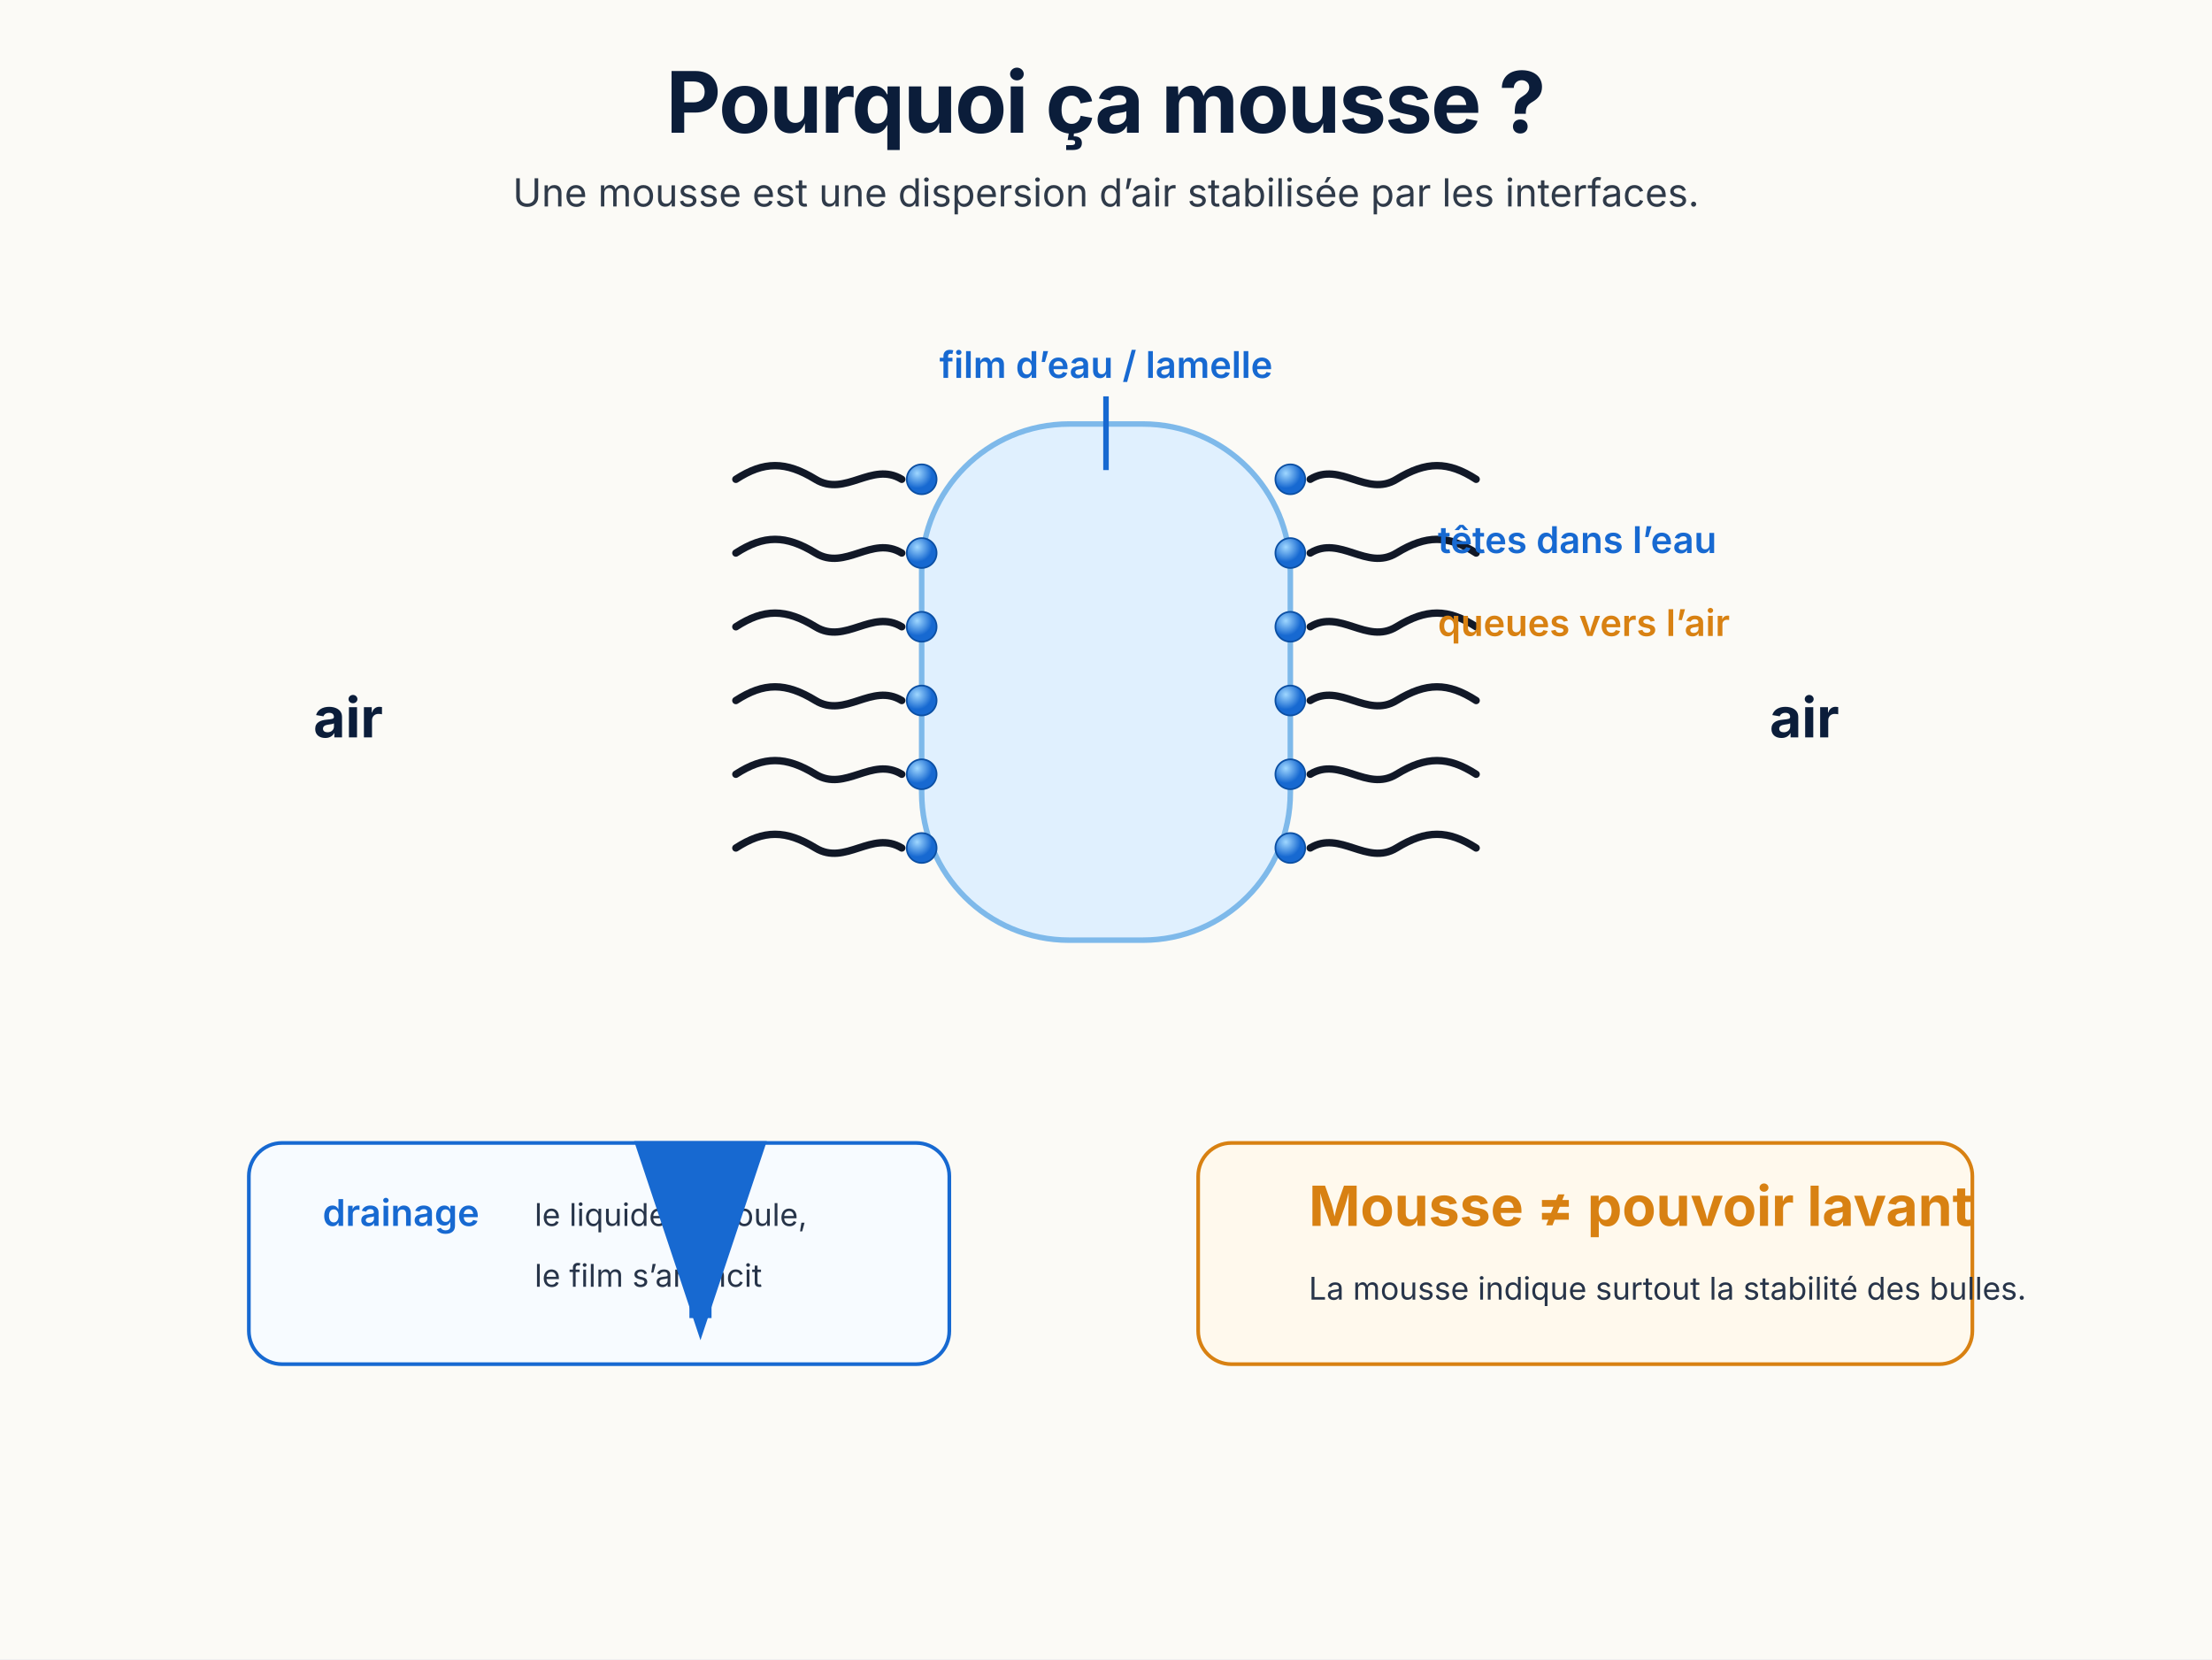
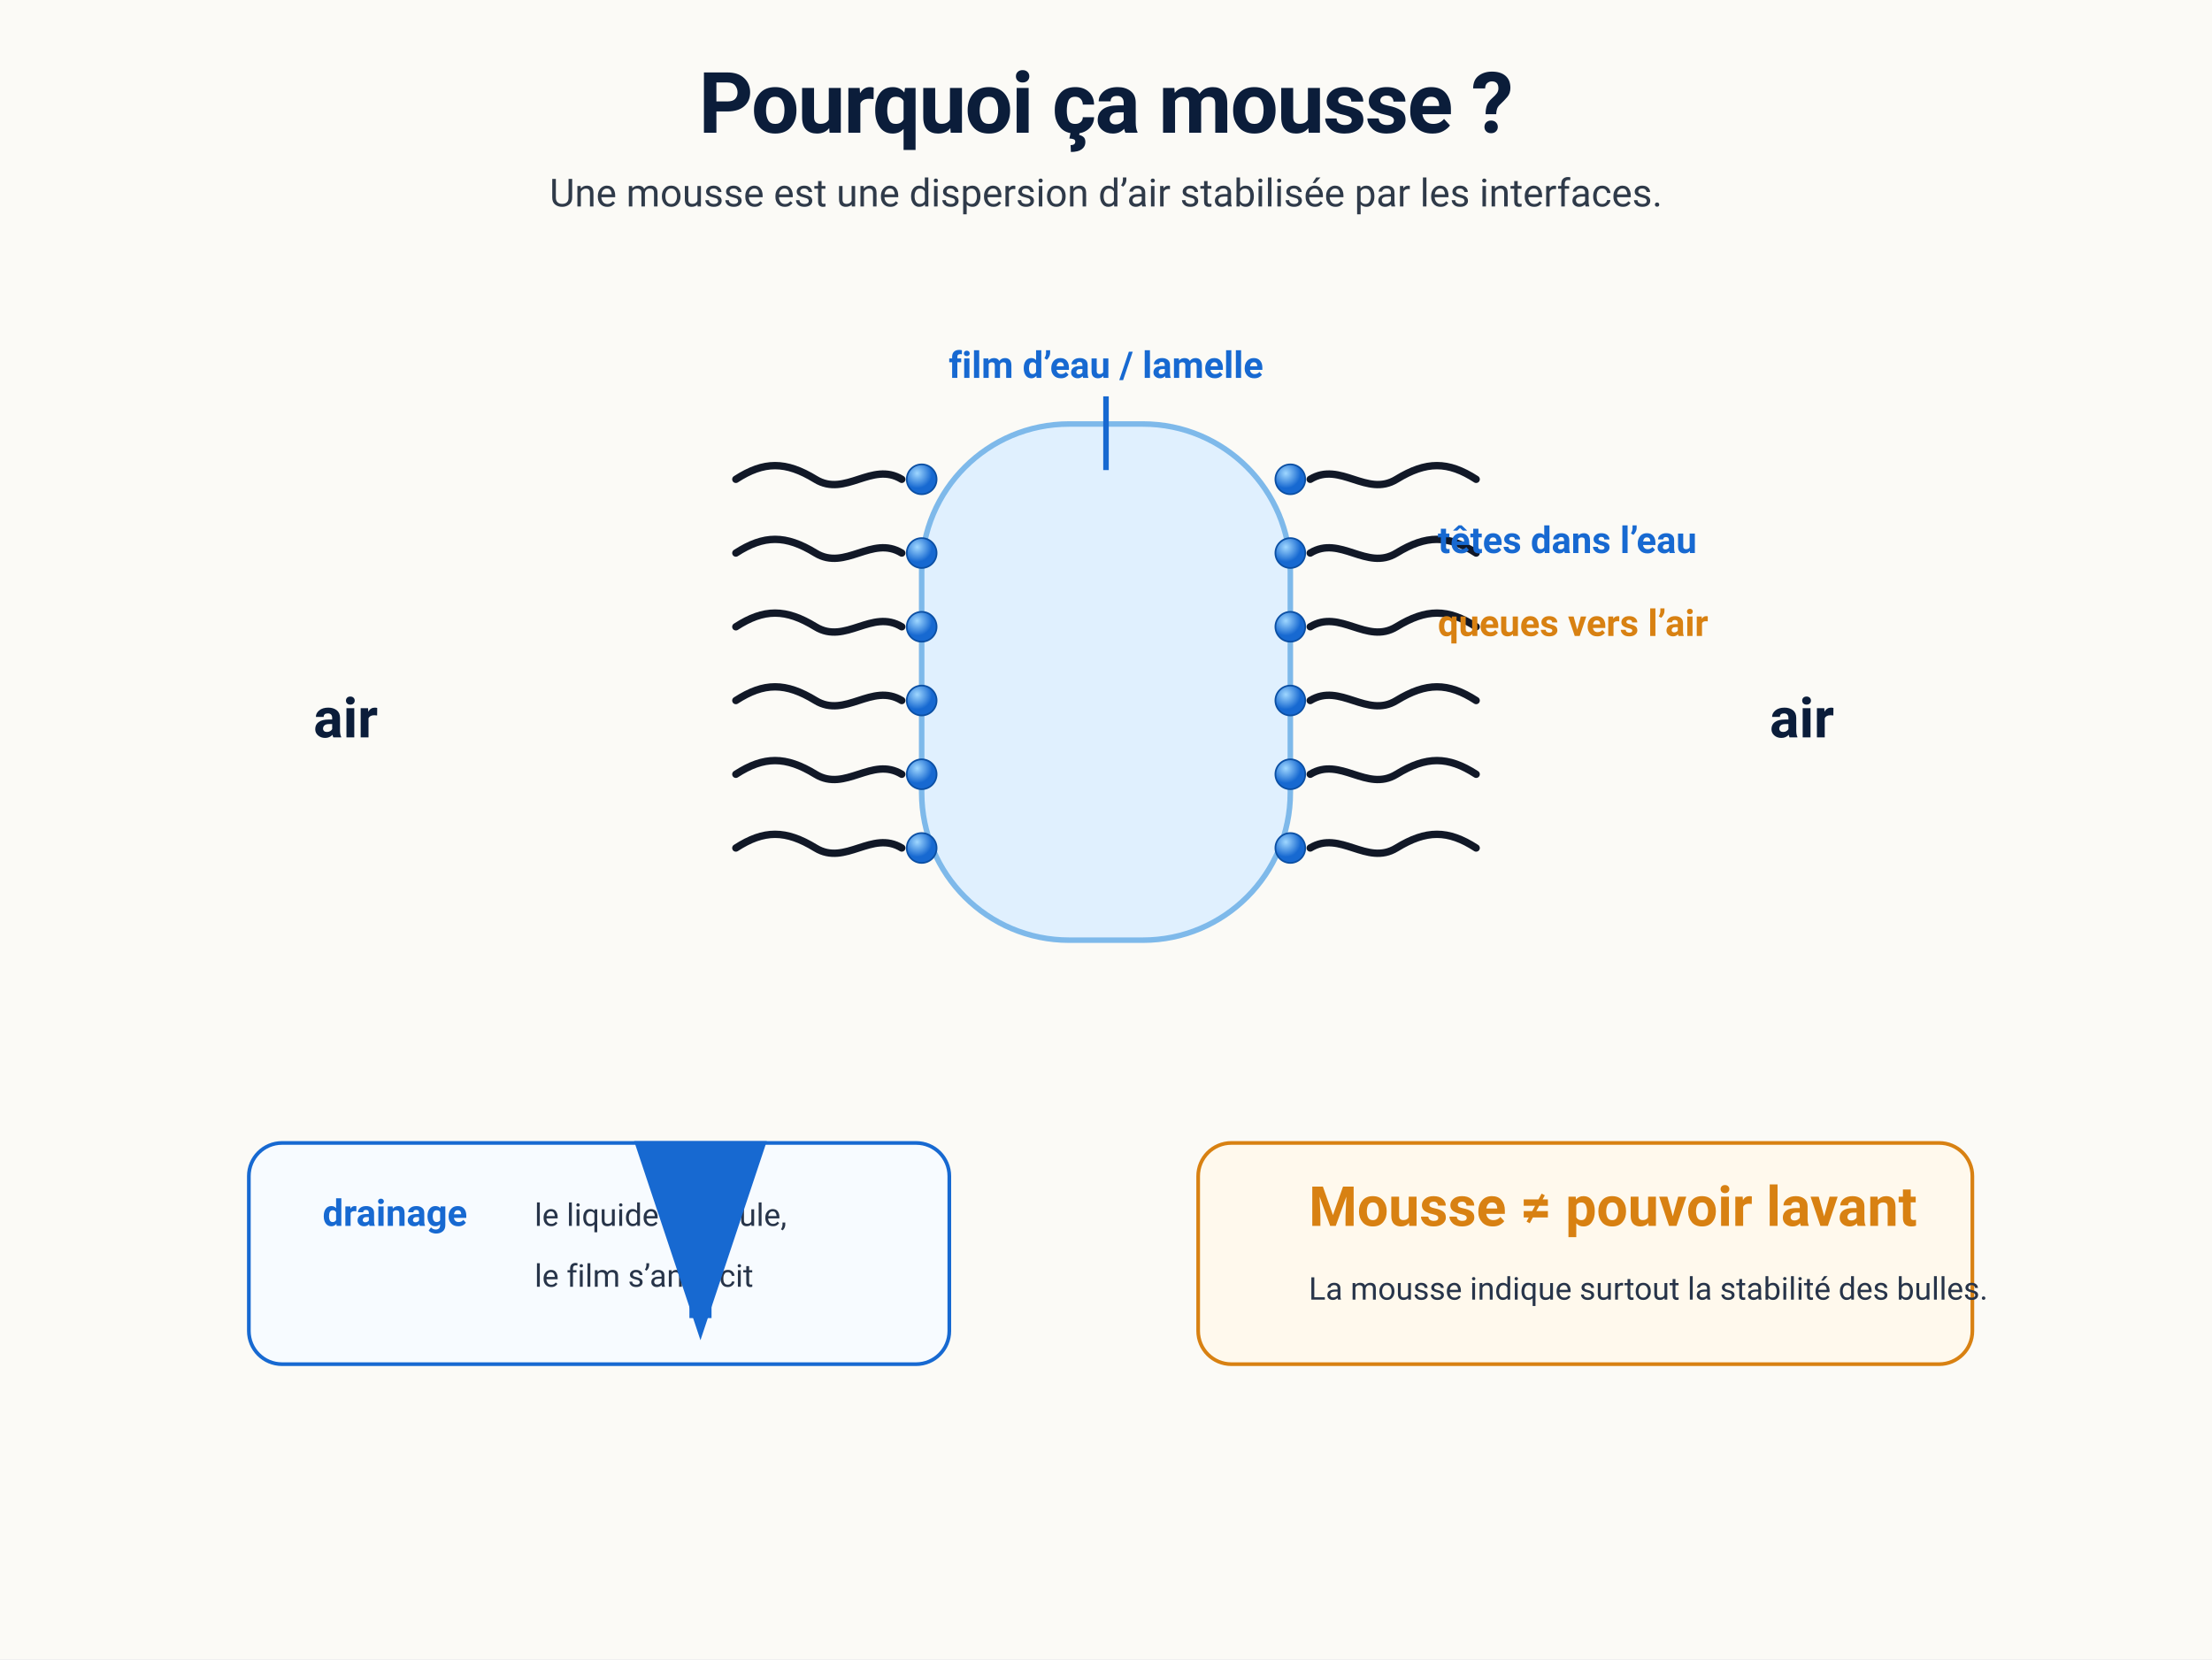
<svg xmlns="http://www.w3.org/2000/svg" width="1200" height="900" viewBox="0 0 1200 900" role="img" aria-labelledby="title desc">
  <defs>
    <style>
- .title{font:700 46px system-ui,-apple-system,BlinkMacSystemFont,'Segoe UI',sans-serif;fill:#0b1d3a;letter-spacing:-.8px}
- .subtitle{font:400 21px system-ui,-apple-system,BlinkMacSystemFont,'Segoe UI',sans-serif;fill:#2f3a49}
- .h2{font:700 30px system-ui,-apple-system,BlinkMacSystemFont,'Segoe UI',sans-serif;fill:#0b1d3a}
- .label{font:600 20px system-ui,-apple-system,BlinkMacSystemFont,'Segoe UI',sans-serif;fill:#0b1d3a}
- .small{font:400 17px system-ui,-apple-system,BlinkMacSystemFont,'Segoe UI',sans-serif;fill:#273449}
- .tiny{font:400 14px system-ui,-apple-system,BlinkMacSystemFont,'Segoe UI',sans-serif;fill:#4b5563}
- .mono{font:500 19px ui-monospace,SFMono-Regular,Menlo,monospace;fill:#111827}
+ .title{font:700 46px Roboto,Arial,sans-serif;fill:#0b1d3a;letter-spacing:-.8px}
+ .subtitle{font:400 21px Roboto,Arial,sans-serif;fill:#2f3a49}
+ .h2{font:700 30px Roboto,Arial,sans-serif;fill:#0b1d3a}
+ .label{font:600 20px Roboto,Arial,sans-serif;fill:#0b1d3a}
+ .small{font:400 17px Roboto,Arial,sans-serif;fill:#273449}
+ .tiny{font:400 14px Roboto,Arial,sans-serif;fill:#4b5563}
+ .mono{font:500 19px Roboto,Arial,sans-serif;fill:#111827}
.box{fill:#fff;stroke:#d7dce3;stroke-width:2}
.info{fill:#f7fbff;stroke:#1769d1;stroke-width:2}
.warn{fill:#fff9ed;stroke:#d88112;stroke-width:2}
.blue{fill:#1769d1}.orange{fill:#d88112}.green{fill:#237047}.purple{fill:#6a3aa8}.red{fill:#b84b3f}.muted{fill:#667085}
.tail{fill:none;stroke:#111827;stroke-width:4;stroke-linecap:round}
.line{stroke:#d7dce3;stroke-width:2}
</style>
    <radialGradient id="headBlue" cx="35%" cy="30%">
      <stop offset="0" stop-color="#9fd7ff" />
      <stop offset="1" stop-color="#1769d1" />
    </radialGradient>
    <radialGradient id="headOrange" cx="35%" cy="30%">
      <stop offset="0" stop-color="#ffe19a" />
      <stop offset="1" stop-color="#d88112" />
    </radialGradient>
    <marker id="arrow" markerWidth="10" markerHeight="10" refX="8" refY="3" orient="auto">
      <path d="M0,0 L0,6 L9,3 z" fill="#111827" />
    </marker>
    <marker id="arrowBlue" markerWidth="10" markerHeight="10" refX="8" refY="3" orient="auto">
      <path d="M0,0 L0,6 L9,3 z" fill="#1769d1" />
    </marker>
    <marker id="arrowOrange" markerWidth="10" markerHeight="10" refX="8" refY="3" orient="auto">
      <path d="M0,0 L0,6 L9,3 z" fill="#d88112" />
    </marker>
  </defs>
  <rect width="100%" height="100%" fill="#fbfaf6" />
  <text x="600.0" y="72" text-anchor="middle" class="title">Pourquoi ça mousse ?</text>
  <text x="600.0" y="112" text-anchor="middle" class="subtitle">Une mousse est une dispersion d’air stabilisée par les interfaces.</text>
  <text x="170" y="400" class="h2">air</text>
  <text x="960" y="400" class="h2">air</text>
  <rect x="500" y="230" width="200" height="280" rx="80" fill="#dcefff" stroke="#68aee8" stroke-width="3" opacity=".85" />
  <circle cx="500" cy="260" r="8.1" fill="url(#headBlue)" stroke="#0b4fa3" stroke-width="0.9" />
  <path d="M489.2 260 C473.0 250.1 458.6 269.9 442.4 260 S414.5 250.1 399.2 260" class="tail" stroke-width="1.8" />
  <circle cx="500" cy="300" r="8.1" fill="url(#headBlue)" stroke="#0b4fa3" stroke-width="0.9" />
  <path d="M489.2 300 C473.0 290.1 458.6 309.9 442.4 300 S414.5 290.1 399.2 300" class="tail" stroke-width="1.8" />
  <circle cx="500" cy="340" r="8.1" fill="url(#headBlue)" stroke="#0b4fa3" stroke-width="0.9" />
  <path d="M489.2 340 C473.0 330.1 458.6 349.9 442.4 340 S414.5 330.1 399.2 340" class="tail" stroke-width="1.8" />
  <circle cx="500" cy="380" r="8.1" fill="url(#headBlue)" stroke="#0b4fa3" stroke-width="0.9" />
  <path d="M489.2 380 C473.0 370.1 458.6 389.9 442.4 380 S414.5 370.1 399.2 380" class="tail" stroke-width="1.8" />
  <circle cx="500" cy="420" r="8.1" fill="url(#headBlue)" stroke="#0b4fa3" stroke-width="0.9" />
  <path d="M489.2 420 C473.0 410.1 458.6 429.9 442.4 420 S414.5 410.1 399.2 420" class="tail" stroke-width="1.8" />
  <circle cx="500" cy="460" r="8.1" fill="url(#headBlue)" stroke="#0b4fa3" stroke-width="0.9" />
  <path d="M489.2 460 C473.0 450.1 458.6 469.9 442.4 460 S414.5 450.1 399.2 460" class="tail" stroke-width="1.8" />
  <circle cx="700" cy="260" r="8.1" fill="url(#headBlue)" stroke="#0b4fa3" stroke-width="0.9" />
  <path d="M710.8 260 C727.0 250.1 741.4 269.9 757.6 260 S785.5 250.1 800.8 260" class="tail" stroke-width="1.8" />
  <circle cx="700" cy="300" r="8.1" fill="url(#headBlue)" stroke="#0b4fa3" stroke-width="0.9" />
  <path d="M710.8 300 C727.0 290.1 741.4 309.9 757.6 300 S785.5 290.1 800.8 300" class="tail" stroke-width="1.8" />
  <circle cx="700" cy="340" r="8.1" fill="url(#headBlue)" stroke="#0b4fa3" stroke-width="0.9" />
  <path d="M710.8 340 C727.0 330.1 741.4 349.9 757.6 340 S785.5 330.1 800.8 340" class="tail" stroke-width="1.8" />
  <circle cx="700" cy="380" r="8.1" fill="url(#headBlue)" stroke="#0b4fa3" stroke-width="0.9" />
  <path d="M710.8 380 C727.0 370.1 741.4 389.9 757.6 380 S785.5 370.1 800.8 380" class="tail" stroke-width="1.8" />
  <circle cx="700" cy="420" r="8.1" fill="url(#headBlue)" stroke="#0b4fa3" stroke-width="0.9" />
  <path d="M710.8 420 C727.0 410.1 741.4 429.9 757.6 420 S785.5 410.1 800.8 420" class="tail" stroke-width="1.8" />
  <circle cx="700" cy="460" r="8.1" fill="url(#headBlue)" stroke="#0b4fa3" stroke-width="0.9" />
  <path d="M710.8 460 C727.0 450.1 741.4 469.9 757.6 460 S785.5 450.1 800.8 460" class="tail" stroke-width="1.8" />
  <text x="600" y="205" text-anchor="middle" class="label blue">film d’eau / lamelle</text>
  <line x1="600" y1="215" x2="600" y2="255" stroke="#1769d1" stroke-width="3" />
  <text x="780" y="300" class="label blue">têtes dans l’eau</text>
  <text x="780" y="345" class="label orange">queues vers l’air</text>
  <rect x="135" y="620" width="380" height="120" rx="18" class="info" />
  <text x="175" y="665" class="label blue">drainage</text>
  <text x="290" y="665" class="small">le liquide s’écoule,</text>
  <text x="290" y="698" class="small">le film s’amincit</text>
  <path d="M380 635 V715" stroke="#1769d1" stroke-width="12" marker-end="url(#arrowBlue)" />
  <rect x="650" y="620" width="420" height="120" rx="18" class="warn" />
  <text x="710" y="665" class="h2 orange">Mousse ≠ pouvoir lavant</text>
  <text x="710" y="705" class="small">La mousse indique surtout la stabilité des bulles.</text>
</svg>
